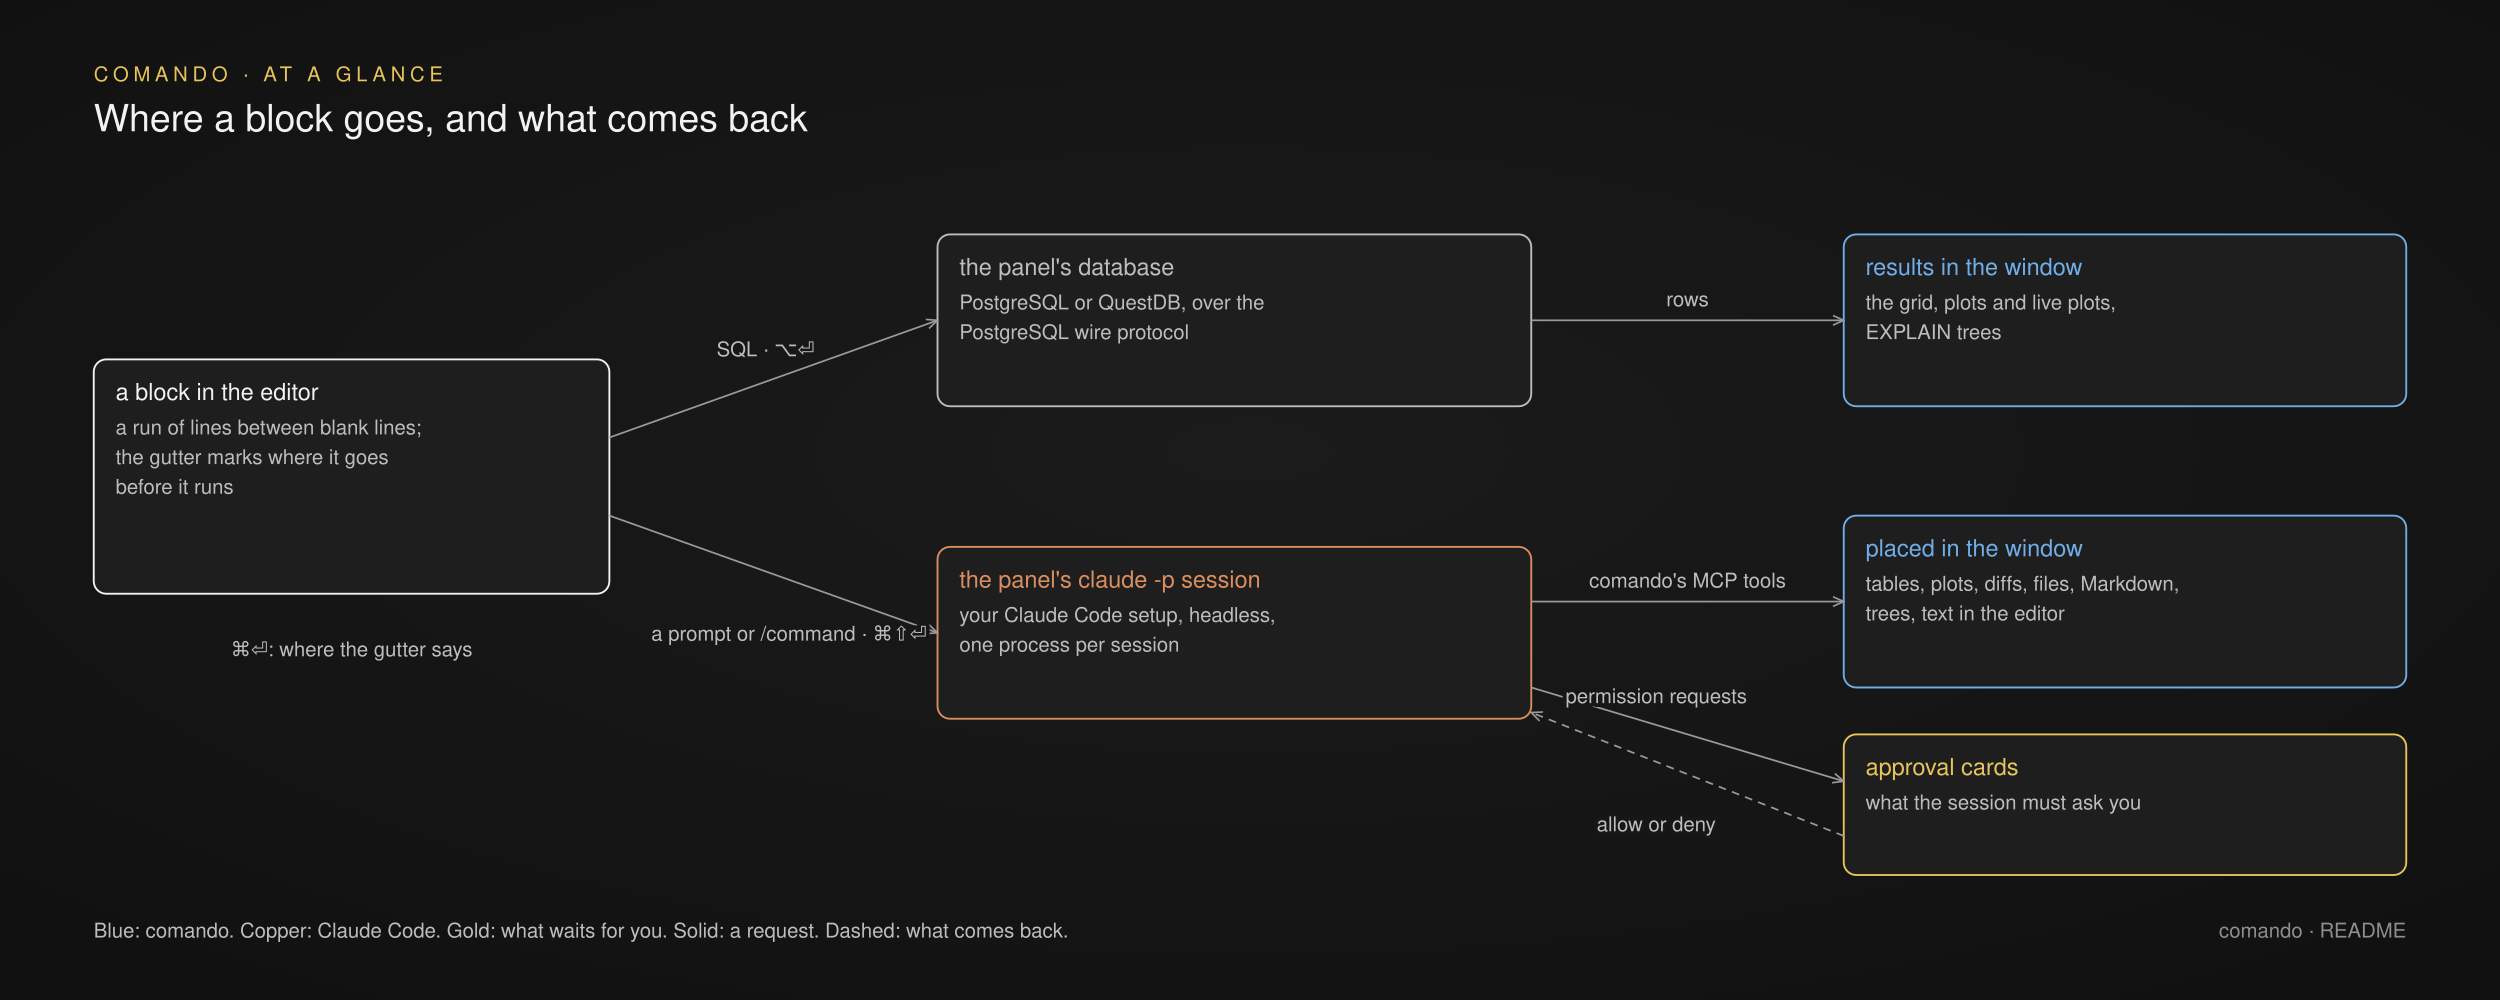
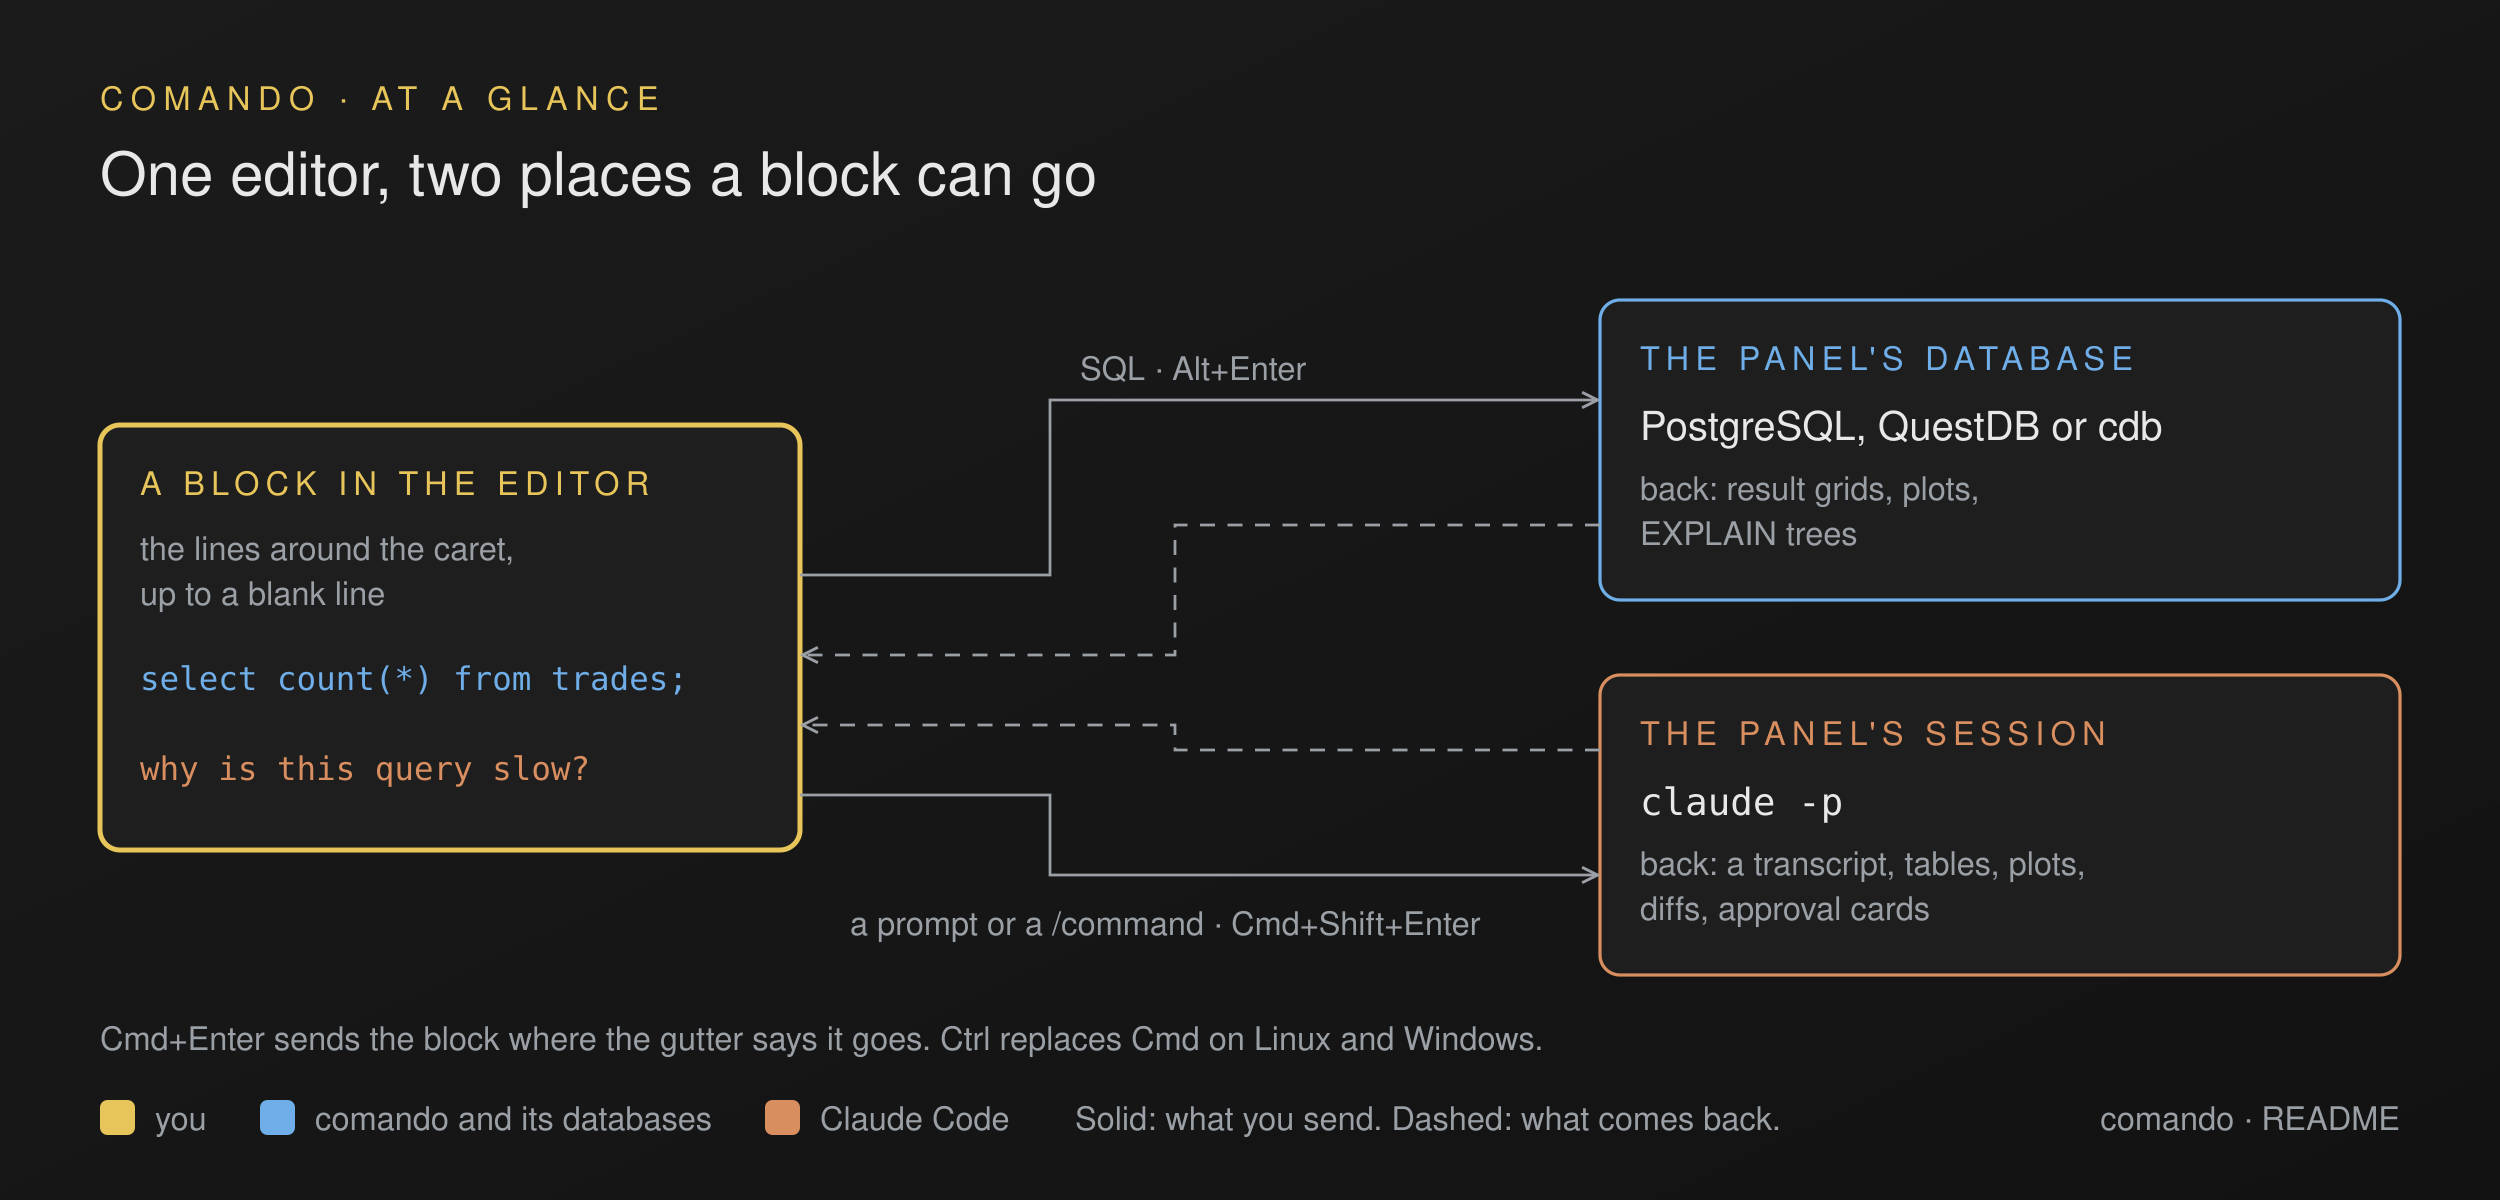
- <svg xmlns="http://www.w3.org/2000/svg" width="1600" height="640" viewBox="0 0 1600 640" font-family="Helvetica Neue, Helvetica, Arial, sans-serif">
+ <svg xmlns="http://www.w3.org/2000/svg" width="1000" height="480" viewBox="0 0 1000 480" font-family="-apple-system, Segoe UI, Helvetica, Arial, sans-serif">
  <defs>
-     <radialGradient id="bg" cx="50%" cy="45%" r="75%">
+     <linearGradient id="bg" x1="0" y1="0" x2="1" y2="1">
      <stop offset="0" stop-color="#1B1B1B" />
-       <stop offset="1" stop-color="#101010" />
-     </radialGradient>
-     <marker id="a" viewBox="0 0 10 10" refX="9" refY="5" markerWidth="7" markerHeight="7" orient="auto">
-       <path d="M0,1 L9,5 L0,9" fill="none" stroke="#9A9A9A" stroke-width="1.4" />
+       <stop offset="1" stop-color="#121212" />
+     </linearGradient>
+     <marker id="ar" viewBox="0 0 10 10" refX="9" refY="5" markerWidth="7" markerHeight="7" orient="auto">
+       <path d="M1 1 L9 5 L1 9" fill="none" stroke="#9AA0A6" stroke-width="1.5" />
    </marker>
  </defs>
-   <rect width="1600" height="640" fill="url(#bg)" />
-   <text x="60" y="52" text-anchor="start" font-size="13" font-weight="500" fill="#E7C55A" letter-spacing="3">COMANDO · AT A GLANCE</text>
-   <text x="60" y="84" text-anchor="start" font-size="24" font-weight="300" fill="#F2F2F2">Where a block goes, and what comes back</text>
-   <rect x="60" y="230" width="330" height="150" rx="8" fill="#1E1E1E" stroke="#F2F2F2" stroke-width="1.2" />
-   <text x="74" y="256" text-anchor="start" font-size="15" font-weight="400" fill="#F2F2F2">a block in the editor</text>
-   <text x="74" y="278" text-anchor="start" font-size="13" font-weight="300" fill="#BDBDBD">a run of lines between blank lines;</text>
-   <text x="74" y="297" text-anchor="start" font-size="13" font-weight="300" fill="#BDBDBD">the gutter marks where it goes</text>
-   <text x="74" y="316" text-anchor="start" font-size="13" font-weight="300" fill="#BDBDBD">before it runs</text>
-   <rect x="600" y="150" width="380" height="110" rx="8" fill="#1E1E1E" stroke="#BDBDBD" stroke-width="1.2" />
-   <text x="614" y="176" text-anchor="start" font-size="15" font-weight="400" fill="#BDBDBD">the panel's database</text>
-   <text x="614" y="198" text-anchor="start" font-size="13" font-weight="300" fill="#BDBDBD">PostgreSQL or QuestDB, over the</text>
-   <text x="614" y="217" text-anchor="start" font-size="13" font-weight="300" fill="#BDBDBD">PostgreSQL wire protocol</text>
-   <rect x="600" y="350" width="380" height="110" rx="8" fill="#1E1E1E" stroke="#D98E5F" stroke-width="1.2" />
-   <text x="614" y="376" text-anchor="start" font-size="15" font-weight="400" fill="#D98E5F">the panel's claude -p session</text>
-   <text x="614" y="398" text-anchor="start" font-size="13" font-weight="300" fill="#BDBDBD">your Claude Code setup, headless,</text>
-   <text x="614" y="417" text-anchor="start" font-size="13" font-weight="300" fill="#BDBDBD">one process per session</text>
-   <rect x="1180" y="150" width="360" height="110" rx="8" fill="#1E1E1E" stroke="#6FAEE8" stroke-width="1.2" />
-   <text x="1194" y="176" text-anchor="start" font-size="15" font-weight="400" fill="#6FAEE8">results in the window</text>
-   <text x="1194" y="198" text-anchor="start" font-size="13" font-weight="300" fill="#BDBDBD">the grid, plots and live plots,</text>
-   <text x="1194" y="217" text-anchor="start" font-size="13" font-weight="300" fill="#BDBDBD">EXPLAIN trees</text>
-   <rect x="1180" y="330" width="360" height="110" rx="8" fill="#1E1E1E" stroke="#6FAEE8" stroke-width="1.2" />
-   <text x="1194" y="356" text-anchor="start" font-size="15" font-weight="400" fill="#6FAEE8">placed in the window</text>
-   <text x="1194" y="378" text-anchor="start" font-size="13" font-weight="300" fill="#BDBDBD">tables, plots, diffs, files, Markdown,</text>
-   <text x="1194" y="397" text-anchor="start" font-size="13" font-weight="300" fill="#BDBDBD">trees, text in the editor</text>
-   <rect x="1180" y="470" width="360" height="90" rx="8" fill="#1E1E1E" stroke="#E7C55A" stroke-width="1.2" />
-   <text x="1194" y="496" text-anchor="start" font-size="15" font-weight="400" fill="#E7C55A">approval cards</text>
-   <text x="1194" y="518" text-anchor="start" font-size="13" font-weight="300" fill="#BDBDBD">what the session must ask you</text>
-   <line x1="390" y1="280" x2="600" y2="205" stroke="#9A9A9A" stroke-width="1.1" marker-end="url(#a)" />
-   <text x="490" y="228" text-anchor="middle" font-size="13" font-weight="300" fill="#BDBDBD" stroke="#171717" stroke-width="5" paint-order="stroke" stroke-linejoin="round">SQL · ⌥⏎</text>
-   <line x1="390" y1="330" x2="600" y2="405" stroke="#9A9A9A" stroke-width="1.1" marker-end="url(#a)" />
-   <text x="505" y="410" text-anchor="middle" font-size="13" font-weight="300" fill="#BDBDBD" stroke="#171717" stroke-width="5" paint-order="stroke" stroke-linejoin="round">a prompt or /command · ⌘⇧⏎</text>
-   <text x="225" y="420" text-anchor="middle" font-size="13" font-weight="300" fill="#BDBDBD">⌘⏎: where the gutter says</text>
-   <line x1="980" y1="205" x2="1180" y2="205" stroke="#9A9A9A" stroke-width="1.1" marker-end="url(#a)" />
-   <text x="1080" y="196" text-anchor="middle" font-size="13" font-weight="300" fill="#BDBDBD" stroke="#171717" stroke-width="5" paint-order="stroke" stroke-linejoin="round">rows</text>
-   <line x1="980" y1="385" x2="1180" y2="385" stroke="#9A9A9A" stroke-width="1.1" marker-end="url(#a)" />
-   <text x="1080" y="376" text-anchor="middle" font-size="13" font-weight="300" fill="#BDBDBD" stroke="#171717" stroke-width="5" paint-order="stroke" stroke-linejoin="round">comando's MCP tools</text>
-   <line x1="980" y1="440" x2="1180" y2="500" stroke="#9A9A9A" stroke-width="1.1" marker-end="url(#a)" />
-   <text x="1060" y="450" text-anchor="middle" font-size="13" font-weight="300" fill="#BDBDBD" stroke="#171717" stroke-width="5" paint-order="stroke" stroke-linejoin="round">permission requests</text>
-   <line x1="1180" y1="535" x2="980" y2="456" stroke="#9A9A9A" stroke-width="1.1" stroke-dasharray="5 4" marker-end="url(#a)" />
-   <text x="1060" y="532" text-anchor="middle" font-size="13" font-weight="300" fill="#BDBDBD" stroke="#171717" stroke-width="5" paint-order="stroke" stroke-linejoin="round">allow or deny</text>
-   <text x="60" y="600" text-anchor="start" font-size="13" font-weight="300" fill="#BDBDBD">Blue: comando. Copper: Claude Code. Gold: what waits for you. Solid: a request. Dashed: what comes back.</text>
-   <text x="1540" y="600" text-anchor="end" font-size="13" font-weight="300" fill="#8E8E8E">comando · README</text>
+   <rect width="1000" height="480" fill="url(#bg)" />
+   <text x="40" y="44" font-size="13" letter-spacing="3" fill="#E7C55A">COMANDO · AT A GLANCE</text>
+   <text x="40" y="78" font-size="24" font-weight="300" fill="#E8E8E8">One editor, two places a block can go</text>
+   <g fill="#1E1E1E" stroke-width="1.3">
+     <rect x="40" y="170" width="280" height="170" rx="8" stroke="#E7C55A" stroke-width="2" />
+     <rect x="640" y="120" width="320" height="120" rx="8" stroke="#6FAEE8" />
+     <rect x="640" y="270" width="320" height="120" rx="8" stroke="#D98E5F" />
+   </g>
+   <text x="56" y="198" font-size="13" letter-spacing="2.5" fill="#E7C55A">A BLOCK IN THE EDITOR</text>
+   <g font-size="13" fill="#9AA0A6">
+     <text x="56" y="224">the lines around the caret,</text>
+     <text x="56" y="242">up to a blank line</text>
+   </g>
+   <g font-family="Menlo, Consolas, monospace" font-size="13">
+     <text x="56" y="276" fill="#6FAEE8">select count(*) from trades;</text>
+     <text x="56" y="312" fill="#D98E5F">why is this query slow?</text>
+   </g>
+   <text x="656" y="148" font-size="13" letter-spacing="2.5" fill="#6FAEE8">THE PANEL'S DATABASE</text>
+   <text x="656" y="176" font-size="16" fill="#E8E8E8">PostgreSQL, QuestDB or cdb</text>
+   <g font-size="13" fill="#9AA0A6">
+     <text x="656" y="200">back: result grids, plots,</text>
+     <text x="656" y="218">EXPLAIN trees</text>
+   </g>
+   <text x="656" y="298" font-size="13" letter-spacing="2.5" fill="#D98E5F">THE PANEL'S SESSION</text>
+   <text x="656" y="326" font-family="Menlo, Consolas, monospace" font-size="15" fill="#E8E8E8">claude -p</text>
+   <g font-size="13" fill="#9AA0A6">
+     <text x="656" y="350">back: a transcript, tables, plots,</text>
+     <text x="656" y="368">diffs, approval cards</text>
+   </g>
+   <g stroke="#9AA0A6" stroke-width="1.1" fill="none">
+     <path d="M320 230 L420 230 L420 160 L639 160" marker-end="url(#ar)" />
+     <path d="M640 210 L470 210 L470 262 L321 262" stroke-dasharray="6 5" marker-end="url(#ar)" />
+     <path d="M320 318 L420 318 L420 350 L639 350" marker-end="url(#ar)" />
+     <path d="M640 300 L470 300 L470 290 L321 290" stroke-dasharray="6 5" marker-end="url(#ar)" />
+   </g>
+   <g font-size="13" fill="#9AA0A6">
+     <text x="432" y="152">SQL · Alt+Enter</text>
+     <text x="340" y="374">a prompt or a /command · Cmd+Shift+Enter</text>
+   </g>
+   <g font-size="13" fill="#9AA0A6">
+     <text x="40" y="420">Cmd+Enter sends the block where the gutter says it goes. Ctrl replaces Cmd on Linux and Windows.</text>
+     <rect x="40" y="440" width="14" height="14" rx="3" fill="#E7C55A" />
+     <text x="62" y="452">you</text>
+     <rect x="104" y="440" width="14" height="14" rx="3" fill="#6FAEE8" />
+     <text x="126" y="452">comando and its databases</text>
+     <rect x="306" y="440" width="14" height="14" rx="3" fill="#D98E5F" />
+     <text x="328" y="452">Claude Code</text>
+     <text x="430" y="452">Solid: what you send. Dashed: what comes back.</text>
+     <text x="960" y="452" text-anchor="end">comando · README</text>
+   </g>
</svg>
